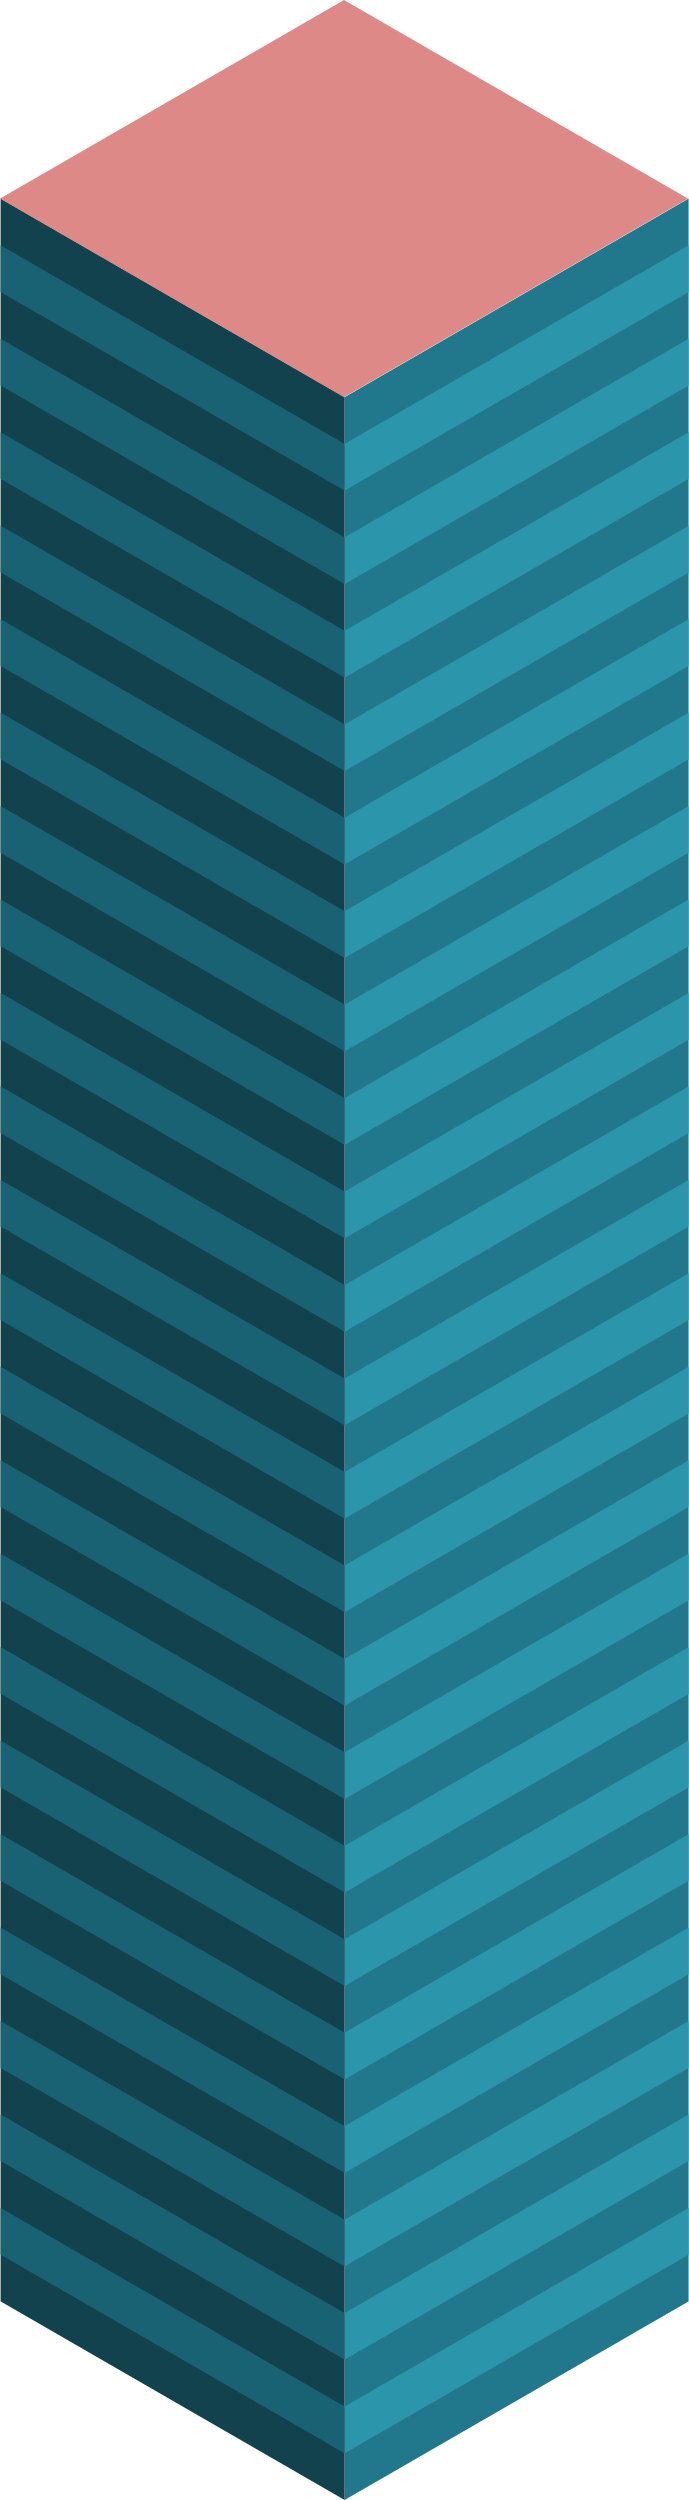
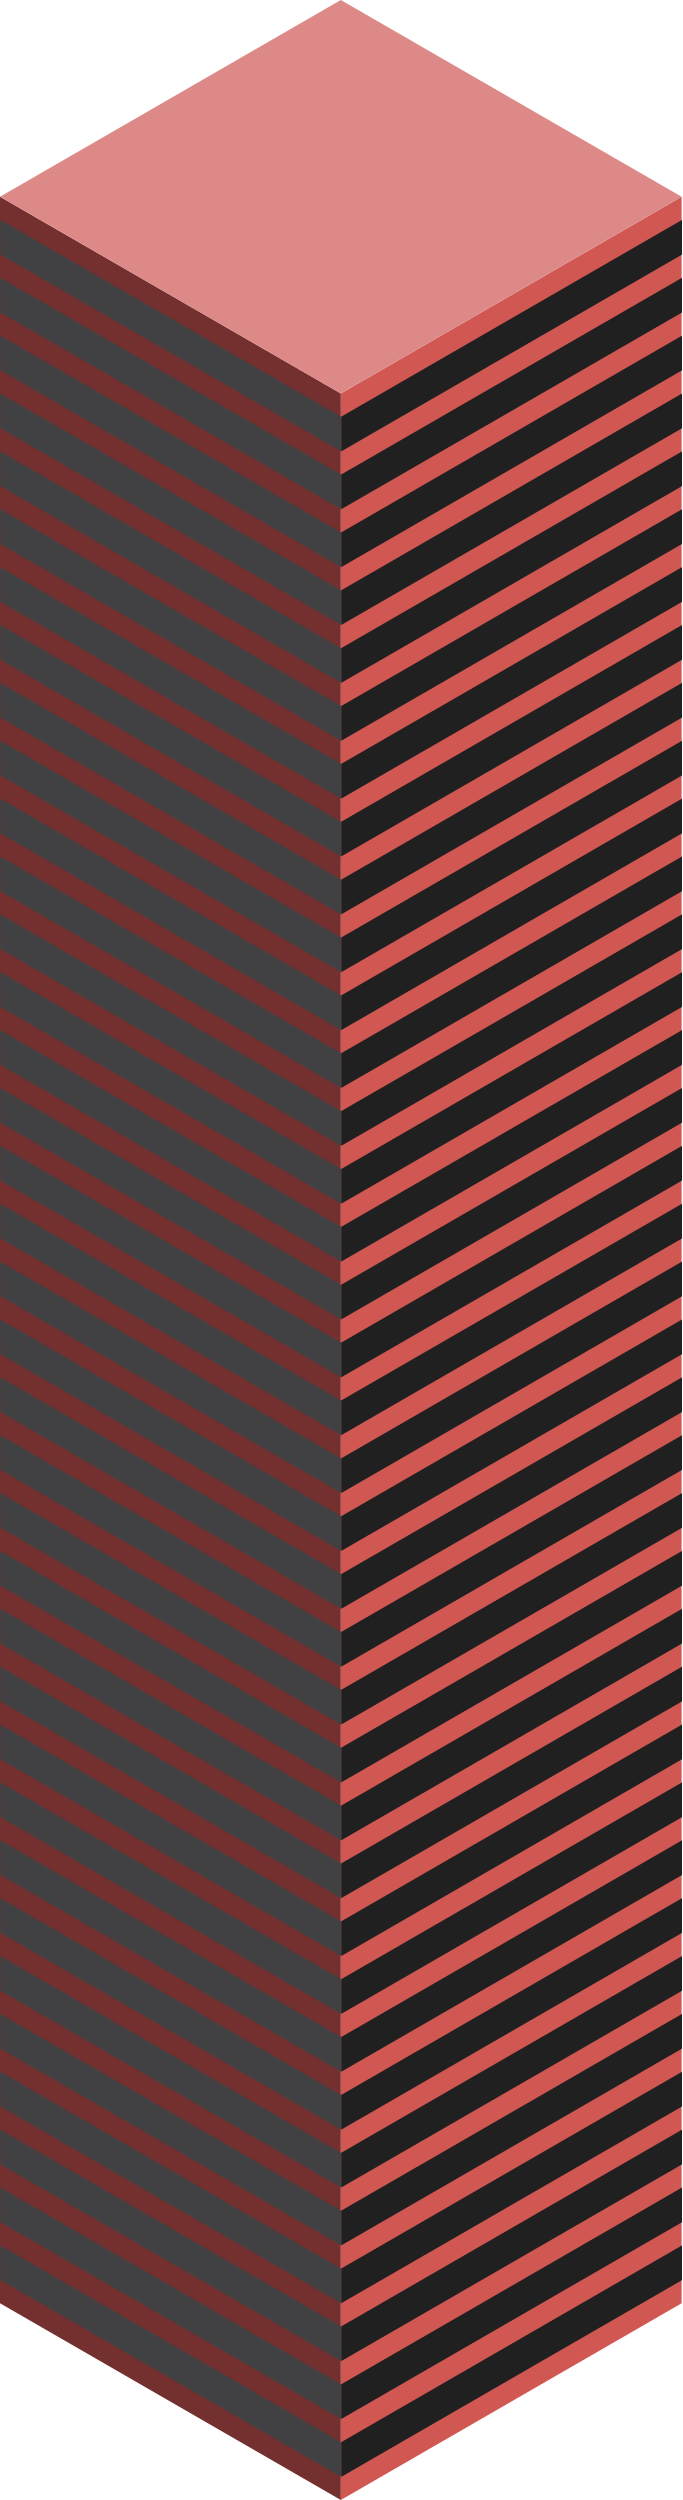
- <svg xmlns="http://www.w3.org/2000/svg" id="Layer_1" data-name="Layer 1" viewBox="0 0 170.15 617.76">
+ <svg xmlns="http://www.w3.org/2000/svg" id="Layer_1" data-name="Layer 1" viewBox="0 0 170.1 623.53">
  <defs>
-     <style>.curtain-R-prim-dark{fill:#21788c;}.curtain-L-prim-dark{fill:#11424d;}.top-prim{fill:#dd8987;}.curtain-R-prim-light{fill:#2b95ac;}.curtain-L-prim-light{fill:#196273;}</style>
+     <style>
+       .exterior-R-prim {
+         fill: #d15752;
+       }
+ 
+       .exterior-L-prim {
+         fill: #73302f;
+       }
+ 
+       .top-prim {
+         fill: #dd8987;
+       }
+ 
+       .window-R-prim {
+         fill: #202020;
+       }
+ 
+       .window-L-prim {
+         fill: #414042;
+       }
+     </style>
  </defs>
-   <g id="Group">
-     <path id="windows-R3" class="curtain-R-prim-dark" d="M85.15,98.14V617.76l85-49.07V49.07Z" />
-     <path id="windows-L2" class="curtain-L-prim-dark" d="M85.15,98.14V617.76l-85-49.07V49.07Z" />
-     <path id="anchor-01_519.61" class="top-prim" d="M85,98.14l85-49.07L85,0,0,49.07Z" />
-     <g id="windows-R4">
-       <path id="Path" class="curtain-R-prim-light" d="M85.15,271.35l85-49.07v11.54l-85,49.08Z" />
-       <path id="Path-2" data-name="Path" class="curtain-R-prim-light" d="M85.15,248.26l85-49.08v11.55l-85,49.07Z" />
-       <path id="Path-3" data-name="Path" class="curtain-R-prim-light" d="M85.15,225.16l85-49.07v11.54l-85,49.08Z" />
-       <path id="Path-4" data-name="Path" class="curtain-R-prim-light" d="M85.15,202.07l85-49.08v11.55l-85,49.07Z" />
-       <path id="Path-5" data-name="Path" class="curtain-R-prim-light" d="M85.15,179l85-49.07v11.55l-85,49.07Z" />
-       <path id="Path-6" data-name="Path" class="curtain-R-prim-light" d="M85.15,155.88l85-49.07v11.54l-85,49.08Z" />
-       <path id="Path-7" data-name="Path" class="curtain-R-prim-light" d="M85.15,132.79l85-49.08V95.26l-85,49.07Z" />
-       <path id="Path-8" data-name="Path" class="curtain-R-prim-light" d="M85.15,109.69l85-49.07V72.16l-85,49.08Z" />
-       <path id="Path-9" data-name="Path" class="curtain-R-prim-light" d="M85.15,409.91l85-49.07v11.55l-85,49.07Z" />
-       <path id="Path-10" data-name="Path" class="curtain-R-prim-light" d="M85.15,548.48l85-49.08V511L85.15,560Z" />
-       <path id="Path-11" data-name="Path" class="curtain-R-prim-light" d="M85.15,340.63l85-49.07V303.1l-85,49.08Z" />
-       <path id="Path-12" data-name="Path" class="curtain-R-prim-light" d="M85.15,479.2l85-49.08v11.55l-85,49.07Z" />
-       <path id="Path-13" data-name="Path" class="curtain-R-prim-light" d="M85.15,294.44l85-49.07v11.55L85.15,306Z" />
-       <path id="Path-14" data-name="Path" class="curtain-R-prim-light" d="M85.15,433l85-49.08v11.55l-85,49.08Z" />
-       <path id="Path-15" data-name="Path" class="curtain-R-prim-light" d="M85.15,571.57l85-49.07V534l-85,49.08Z" />
-       <path id="Path-16" data-name="Path" class="curtain-R-prim-light" d="M85.15,363.73l85-49.08V326.2l-85,49.07Z" />
-       <path id="Path-17" data-name="Path" class="curtain-R-prim-light" d="M85.15,502.29l85-49.07v11.54l-85,49.08Z" />
-       <path id="Path-18" data-name="Path" class="curtain-R-prim-light" d="M85.15,317.54l85-49.08V280l-85,49.07Z" />
-       <path id="Path-19" data-name="Path" class="curtain-R-prim-light" d="M85.15,456.1l85-49.07v11.54l-85,49.08Z" />
-       <path id="Path-20" data-name="Path" class="curtain-R-prim-light" d="M85.15,594.67l85-49.08v11.55l-85,49.07Z" />
-       <path id="Path-21" data-name="Path" class="curtain-R-prim-light" d="M85.15,386.82l85-49.07v11.54l-85,49.08Z" />
-       <path id="Path-22" data-name="Path" class="curtain-R-prim-light" d="M85.15,525.38l85-49.07v11.55l-85,49.07Z" />
+   <g id="window-L-prim">
+     <g id="Group">
+       <path id="exterior-R-prim" class="exterior-R-prim" d="M85,98.14V623.53l85-49.07V49.07Z" />
+       <path id="exterior-L-prim" class="exterior-L-prim" d="M85,98.14V623.53L0,574.46V49.07Z" />
+       <path id="anchor-01_525.38" class="top-prim" d="M85,98.14l85-49.07L85,0,0,49.07Z" />
+       <g id="window-R-prim">
+         <g id="Group-2" data-name="Group">
+           <path id="windows-R3" class="window-R-prim" d="M85.1,277.12l85-49.07v8.66l-85,49.07Z" />
+         </g>
+         <g id="Group-3" data-name="Group">
+           <path id="windows-R3-2" data-name="windows-R3" class="window-R-prim" d="M85.1,262.69l85-49.08v8.67l-85,49.07Z" />
+         </g>
+         <g id="Group-4" data-name="Group">
+           <path id="windows-R3-3" data-name="windows-R3" class="window-R-prim" d="M85.1,248.26l85-49.08v8.66l-85,49.08Z" />
+         </g>
+         <g id="Group-5" data-name="Group">
+           <path id="windows-R3-4" data-name="windows-R3" class="window-R-prim" d="M85.1,233.82l85-49.07v8.66l-85,49.07Z" />
+         </g>
+         <g id="Group-6" data-name="Group">
+           <path id="windows-R3-5" data-name="windows-R3" class="window-R-prim" d="M85.1,219.39l85-49.08v8.66l-85,49.08Z" />
+         </g>
+         <g id="Group-7" data-name="Group">
+           <path id="windows-R3-6" data-name="windows-R3" class="window-R-prim" d="M85.1,204.95l85-49.07v8.66l-85,49.07Z" />
+         </g>
+         <g id="Group-8" data-name="Group">
+           <path id="windows-R3-7" data-name="windows-R3" class="window-R-prim" d="M85.1,190.52l85-49.07v8.66l-85,49.07Z" />
+         </g>
+         <g id="Group-9" data-name="Group">
+           <path id="windows-R3-8" data-name="windows-R3" class="window-R-prim" d="M85.1,176.09l85-49.08v8.66l-85,49.08Z" />
+         </g>
+         <g id="Group-10" data-name="Group">
+           <path id="windows-R3-9" data-name="windows-R3" class="window-R-prim" d="M85.1,161.65l85-49.07v8.66l-85,49.07Z" />
+         </g>
+         <g id="Group-11" data-name="Group">
+           <path id="windows-R3-10" data-name="windows-R3" class="window-R-prim" d="M85.1,147.22l85-49.08v8.67l-85,49.07Z" />
+         </g>
+         <g id="Group-12" data-name="Group">
+           <path id="windows-R3-11" data-name="windows-R3" class="window-R-prim" d="M85.1,132.79l85-49.08v8.66l-85,49.08Z" />
+         </g>
+         <g id="Group-13" data-name="Group">
+           <path id="windows-R3-12" data-name="windows-R3" class="window-R-prim" d="M85.1,118.35l85-49.07v8.66l-85,49.07Z" />
+         </g>
+         <g id="Group-14" data-name="Group">
+           <path id="windows-R3-13" data-name="windows-R3" class="window-R-prim" d="M85.1,103.92l85-49.08V63.5l-85,49.08Z" />
+         </g>
+         <g id="Group-15" data-name="Group">
+           <path id="windows-R3-14" data-name="windows-R3" class="window-R-prim" d="M85.1,305.99l85-49.07v8.66l-13.68,7.9L85.1,314.65Z" />
+         </g>
+         <g id="Group-16" data-name="Group">
+           <path id="windows-R3-15" data-name="windows-R3" class="window-R-prim" d="M85.1,334.86l85-49.08v8.66l-13.68,7.91L85.1,343.52Z" />
+         </g>
+         <g id="Group-17" data-name="Group">
+           <path id="windows-R3-16" data-name="windows-R3" class="window-R-prim" d="M85.1,363.73l85-49.08v8.66l-13.68,7.9L85.1,372.39Z" />
+         </g>
+         <g id="Group-18" data-name="Group">
+           <path id="windows-R3-17" data-name="windows-R3" class="window-R-prim" d="M85.1,392.59l85-49.07v8.66l-13.68,7.9L85.1,401.25Z" />
+         </g>
+         <g id="Group-19" data-name="Group">
+           <path id="windows-R3-18" data-name="windows-R3" class="window-R-prim" d="M85.1,421.46l85-49.07v8.66l-13.68,7.9L85.1,430.12Z" />
+         </g>
+         <g id="Group-20" data-name="Group">
+           <path id="windows-R3-19" data-name="windows-R3" class="window-R-prim" d="M85.1,450.33l85-49.08v8.66l-13.68,7.91L85.1,458.99Z" />
+         </g>
+         <g id="Group-21" data-name="Group">
+           <path id="windows-R3-20" data-name="windows-R3" class="window-R-prim" d="M85.1,479.2l85-49.08v8.66l-13.68,7.9L85.1,487.86Z" />
+         </g>
+         <g id="Group-22" data-name="Group">
+           <path id="windows-R3-21" data-name="windows-R3" class="window-R-prim" d="M85.1,508.06l85-49.07v8.66l-13.68,7.9L85.1,516.72Z" />
+         </g>
+         <g id="Group-23" data-name="Group">
+           <path id="windows-R3-22" data-name="windows-R3" class="window-R-prim" d="M85.1,536.93l85-49.07v8.66l-13.68,7.9L85.1,545.59Z" />
+         </g>
+         <g id="Group-24" data-name="Group">
+           <path id="windows-R3-23" data-name="windows-R3" class="window-R-prim" d="M85.1,565.8l85-49.08v8.66l-13.68,7.91L85.1,574.46Z" />
+         </g>
+         <g id="Group-25" data-name="Group">
+           <path id="windows-R3-24" data-name="windows-R3" class="window-R-prim" d="M85.1,594.67l85-49.08v8.66l-13.68,7.9L85.1,603.33Z" />
+         </g>
+         <g id="Group-26" data-name="Group">
+           <path id="windows-R3-25" data-name="windows-R3" class="window-R-prim" d="M85.1,291.56l85-49.08v8.66l-13.68,7.9L85.1,300.22Z" />
+         </g>
+         <g id="Group-27" data-name="Group">
+           <path id="windows-R3-26" data-name="windows-R3" class="window-R-prim" d="M85.1,320.42l85-49.07v8.66l-13.68,7.9L85.1,329.08Z" />
+         </g>
+         <g id="Group-28" data-name="Group">
+           <path id="windows-R3-27" data-name="windows-R3" class="window-R-prim" d="M85.1,349.29l85-49.07v8.66l-13.68,7.9L85.1,357.95Z" />
+         </g>
+         <g id="Group-29" data-name="Group">
+           <path id="windows-R3-28" data-name="windows-R3" class="window-R-prim" d="M85.1,378.16l85-49.07v8.66l-13.68,7.9L85.1,386.82Z" />
+         </g>
+         <g id="Group-30" data-name="Group">
+           <path id="windows-R3-29" data-name="windows-R3" class="window-R-prim" d="M85.1,407.03l85-49.08v8.66l-13.68,7.9L85.1,415.69Z" />
+         </g>
+         <g id="Group-31" data-name="Group">
+           <path id="windows-R3-30" data-name="windows-R3" class="window-R-prim" d="M85.1,435.89l85-49.07v8.66l-13.68,7.9L85.1,444.55Z" />
+         </g>
+         <g id="Group-32" data-name="Group">
+           <path id="windows-R3-31" data-name="windows-R3" class="window-R-prim" d="M85.1,464.76l85-49.07v8.66l-13.68,7.9L85.1,473.42Z" />
+         </g>
+         <g id="Group-33" data-name="Group">
+           <path id="windows-R3-32" data-name="windows-R3" class="window-R-prim" d="M85.1,493.63l85-49.08v8.67l-13.68,7.9L85.1,502.29Z" />
+         </g>
+         <g id="Group-34" data-name="Group">
+           <path id="windows-R3-33" data-name="windows-R3" class="window-R-prim" d="M85.1,522.5l85-49.08v8.66l-13.68,7.9L85.1,531.16Z" />
+         </g>
+         <g id="Group-35" data-name="Group">
+           <path id="windows-R3-34" data-name="windows-R3" class="window-R-prim" d="M85.1,551.36l85-49.07v8.66l-13.68,7.9L85.1,560.03Z" />
+         </g>
+         <g id="Group-36" data-name="Group">
+           <path id="windows-R3-35" data-name="windows-R3" class="window-R-prim" d="M85.1,580.23l85-49.07v8.66l-13.68,7.9L85.1,588.89Z" />
+         </g>
+         <g id="Group-37" data-name="Group">
+           <path id="windows-R3-36" data-name="windows-R3" class="window-R-prim" d="M85.1,609.1l85-49.07v8.66l-13.68,7.9L85.1,617.76Z" />
+         </g>
+       </g>
    </g>
-     <g id="windows-L1">
-       <path id="Path-23" data-name="Path" class="curtain-L-prim-light" d="M85.15,271.35l-85-49.07v11.54l85,49.08Z" />
-       <path id="Path-24" data-name="Path" class="curtain-L-prim-light" d="M85.15,248.26l-85-49.08v11.55l85,49.07Z" />
-       <path id="Path-25" data-name="Path" class="curtain-L-prim-light" d="M85.15,225.16l-85-49.07v11.54l85,49.08Z" />
-       <path id="Path-26" data-name="Path" class="curtain-L-prim-light" d="M85.15,202.07.15,153v11.55l85,49.07Z" />
-       <path id="Path-27" data-name="Path" class="curtain-L-prim-light" d="M85.15,179,.15,129.9v11.55l85,49.07Z" />
-       <path id="Path-28" data-name="Path" class="curtain-L-prim-light" d="M85.15,155.88l-85-49.07v11.54l85,49.08Z" />
-       <path id="Path-29" data-name="Path" class="curtain-L-prim-light" d="M85.15,132.79.15,83.71V95.26l85,49.07Z" />
-       <path id="Path-30" data-name="Path" class="curtain-L-prim-light" d="M85.15,109.69.15,60.62V72.16l85,49.08Z" />
-       <path id="Path-31" data-name="Path" class="curtain-L-prim-light" d="M85.15,409.91l-85-49.07v11.55l85,49.07Z" />
-       <path id="Path-32" data-name="Path" class="curtain-L-prim-light" d="M85.15,548.48.15,499.4V511l85,49.08Z" />
-       <path id="Path-33" data-name="Path" class="curtain-L-prim-light" d="M85.15,340.63l-85-49.07V303.1l85,49.08Z" />
-       <path id="Path-34" data-name="Path" class="curtain-L-prim-light" d="M85.15,479.2l-85-49.08v11.55l85,49.07Z" />
-       <path id="Path-35" data-name="Path" class="curtain-L-prim-light" d="M85.15,294.44l-85-49.07v11.55l85,49.07Z" />
-       <path id="Path-36" data-name="Path" class="curtain-L-prim-light" d="M85.15,433l-85-49.08v11.55l85,49.08Z" />
-       <path id="Path-37" data-name="Path" class="curtain-L-prim-light" d="M85.15,571.57.15,522.5V534l85,49.08Z" />
-       <path id="Path-38" data-name="Path" class="curtain-L-prim-light" d="M85.15,363.73l-85-49.08V326.2l85,49.07Z" />
-       <path id="Path-39" data-name="Path" class="curtain-L-prim-light" d="M85.15,502.29l-85-49.07v11.54l85,49.08Z" />
-       <path id="Path-40" data-name="Path" class="curtain-L-prim-light" d="M85.15,317.54l-85-49.08V280l85,49.07Z" />
-       <path id="Path-41" data-name="Path" class="curtain-L-prim-light" d="M85.15,456.1.15,407v11.54l85,49.08Z" />
-       <path id="Path-42" data-name="Path" class="curtain-L-prim-light" d="M85.15,594.67l-85-49.08v11.55l85,49.07Z" />
-       <path id="Path-43" data-name="Path" class="curtain-L-prim-light" d="M85.15,386.82l-85-49.07v11.54l85,49.08Z" />
-       <path id="Path-44" data-name="Path" class="curtain-L-prim-light" d="M85.15,525.38l-85-49.07v11.55l85,49.07Z" />
+     <g>
+       <path id="windows-L2" class="window-L-prim" d="M85.06,277.12l-85-49.07.04,8.66,85,49.07Z" />
+       <path id="windows-L2-2" data-name="windows-L2" class="window-L-prim" d="M85.06,262.69l-85-49.08.04,8.67,85,49.07Z" />
+       <path id="windows-L2-3" data-name="windows-L2" class="window-L-prim" d="M85.06,248.26l-85-49.08.04,8.66,85,49.08Z" />
+       <path id="windows-L2-4" data-name="windows-L2" class="window-L-prim" d="M85.06,233.82l-85-49.07.04,8.66,85,49.07Z" />
+       <path id="windows-L2-5" data-name="windows-L2" class="window-L-prim" d="M85.06,219.39l-85-49.08.04,8.66,85,49.08Z" />
+       <path id="windows-L2-6" data-name="windows-L2" class="window-L-prim" d="M85.06,204.95l-85-49.07.04,8.66,85,49.07Z" />
+       <path id="windows-L2-7" data-name="windows-L2" class="window-L-prim" d="M85.06,190.52l-85-49.07.04,8.66,85,49.07Z" />
+       <path id="windows-L2-8" data-name="windows-L2" class="window-L-prim" d="M85.06,176.09l-85-49.08.04,8.66,85,49.08Z" />
+       <path id="windows-L2-9" data-name="windows-L2" class="window-L-prim" d="M85.06,161.65l-85-49.07.04,8.66,85,49.07Z" />
+       <path id="windows-L2-10" data-name="windows-L2" class="window-L-prim" d="M85.06,147.22.06,98.14l.04,8.67,85,49.07Z" />
+       <path id="windows-L2-11" data-name="windows-L2" class="window-L-prim" d="M85.06,132.79.06,83.71.1,92.37l85,49.08Z" />
+       <path id="windows-L2-12" data-name="windows-L2" class="window-L-prim" d="M85.06,118.35.06,69.28.1,77.94l85,49.07Z" />
+       <path id="windows-L2-13" data-name="windows-L2" class="window-L-prim" d="M85.06,103.92.06,54.84.1,63.5l85,49.08Z" />
+       <path id="windows-L2-14" data-name="windows-L2" class="window-L-prim" d="M85.06,305.99l-85-49.07.04,8.66,85,49.07Z" />
+       <path id="windows-L2-15" data-name="windows-L2" class="window-L-prim" d="M85.06,334.86l-85-49.08.04,8.66,85,49.08Z" />
+       <path id="windows-L2-16" data-name="windows-L2" class="window-L-prim" d="M85.06,363.73l-85-49.08.04,8.66,85,49.08Z" />
+       <path id="windows-L2-17" data-name="windows-L2" class="window-L-prim" d="M85.06,392.59l-85-49.07.04,8.66,85,49.07Z" />
+       <path id="windows-L2-18" data-name="windows-L2" class="window-L-prim" d="M85.06,421.46l-85-49.07.04,8.66,85,49.07Z" />
+       <path id="windows-L2-19" data-name="windows-L2" class="window-L-prim" d="M85.06,450.33l-85-49.08.04,8.66,85,49.08Z" />
+       <path id="windows-L2-20" data-name="windows-L2" class="window-L-prim" d="M85.06,479.2l-85-49.08.04,8.66,85,49.08Z" />
+       <path id="windows-L2-21" data-name="windows-L2" class="window-L-prim" d="M85.06,508.06l-85-49.07.04,8.66,85,49.07Z" />
+       <path id="windows-L2-22" data-name="windows-L2" class="window-L-prim" d="M85.06,536.93l-85-49.07.04,8.66,85,49.07Z" />
+       <path id="windows-L2-23" data-name="windows-L2" class="window-L-prim" d="M85.06,565.8l-85-49.08.04,8.66,85,49.08Z" />
+       <path id="windows-L2-24" data-name="windows-L2" class="window-L-prim" d="M85.06,594.67l-85-49.08.04,8.66,85,49.08Z" />
+       <path id="windows-L2-25" data-name="windows-L2" class="window-L-prim" d="M85.06,291.56l-85-49.08.04,8.66,85,49.08Z" />
+       <path id="windows-L2-26" data-name="windows-L2" class="window-L-prim" d="M85.06,320.42l-85-49.07.04,8.66,85,49.07Z" />
+       <path id="windows-L2-27" data-name="windows-L2" class="window-L-prim" d="M85.06,349.29l-85-49.07.04,8.66,85,49.07Z" />
+       <path id="windows-L2-28" data-name="windows-L2" class="window-L-prim" d="M85.06,378.16l-85-49.07.04,8.66,85,49.07Z" />
+       <path id="windows-L2-29" data-name="windows-L2" class="window-L-prim" d="M85.06,407.03l-85-49.08.04,8.66,85,49.08Z" />
+       <path id="windows-L2-30" data-name="windows-L2" class="window-L-prim" d="M85.06,435.89l-85-49.07.04,8.66,85,49.07Z" />
+       <path id="windows-L2-31" data-name="windows-L2" class="window-L-prim" d="M85.06,464.76l-85-49.07.04,8.66,85,49.07Z" />
+       <path id="windows-L2-32" data-name="windows-L2" class="window-L-prim" d="M85.06,493.63l-85-49.08.04,8.67,85,49.07Z" />
+       <path id="windows-L2-33" data-name="windows-L2" class="window-L-prim" d="M85.06,522.5l-85-49.08.04,8.66,85,49.08Z" />
+       <path id="windows-L2-34" data-name="windows-L2" class="window-L-prim" d="M85.06,551.36l-85-49.07.04,8.66,85,49.08Z" />
+       <path id="windows-L2-35" data-name="windows-L2" class="window-L-prim" d="M85.06,580.23l-85-49.07.04,8.66,85,49.07Z" />
+       <path id="windows-L2-36" data-name="windows-L2" class="window-L-prim" d="M85.06,609.1l-85-49.07.04,8.66,85,49.07Z" />
    </g>
  </g>
</svg>
